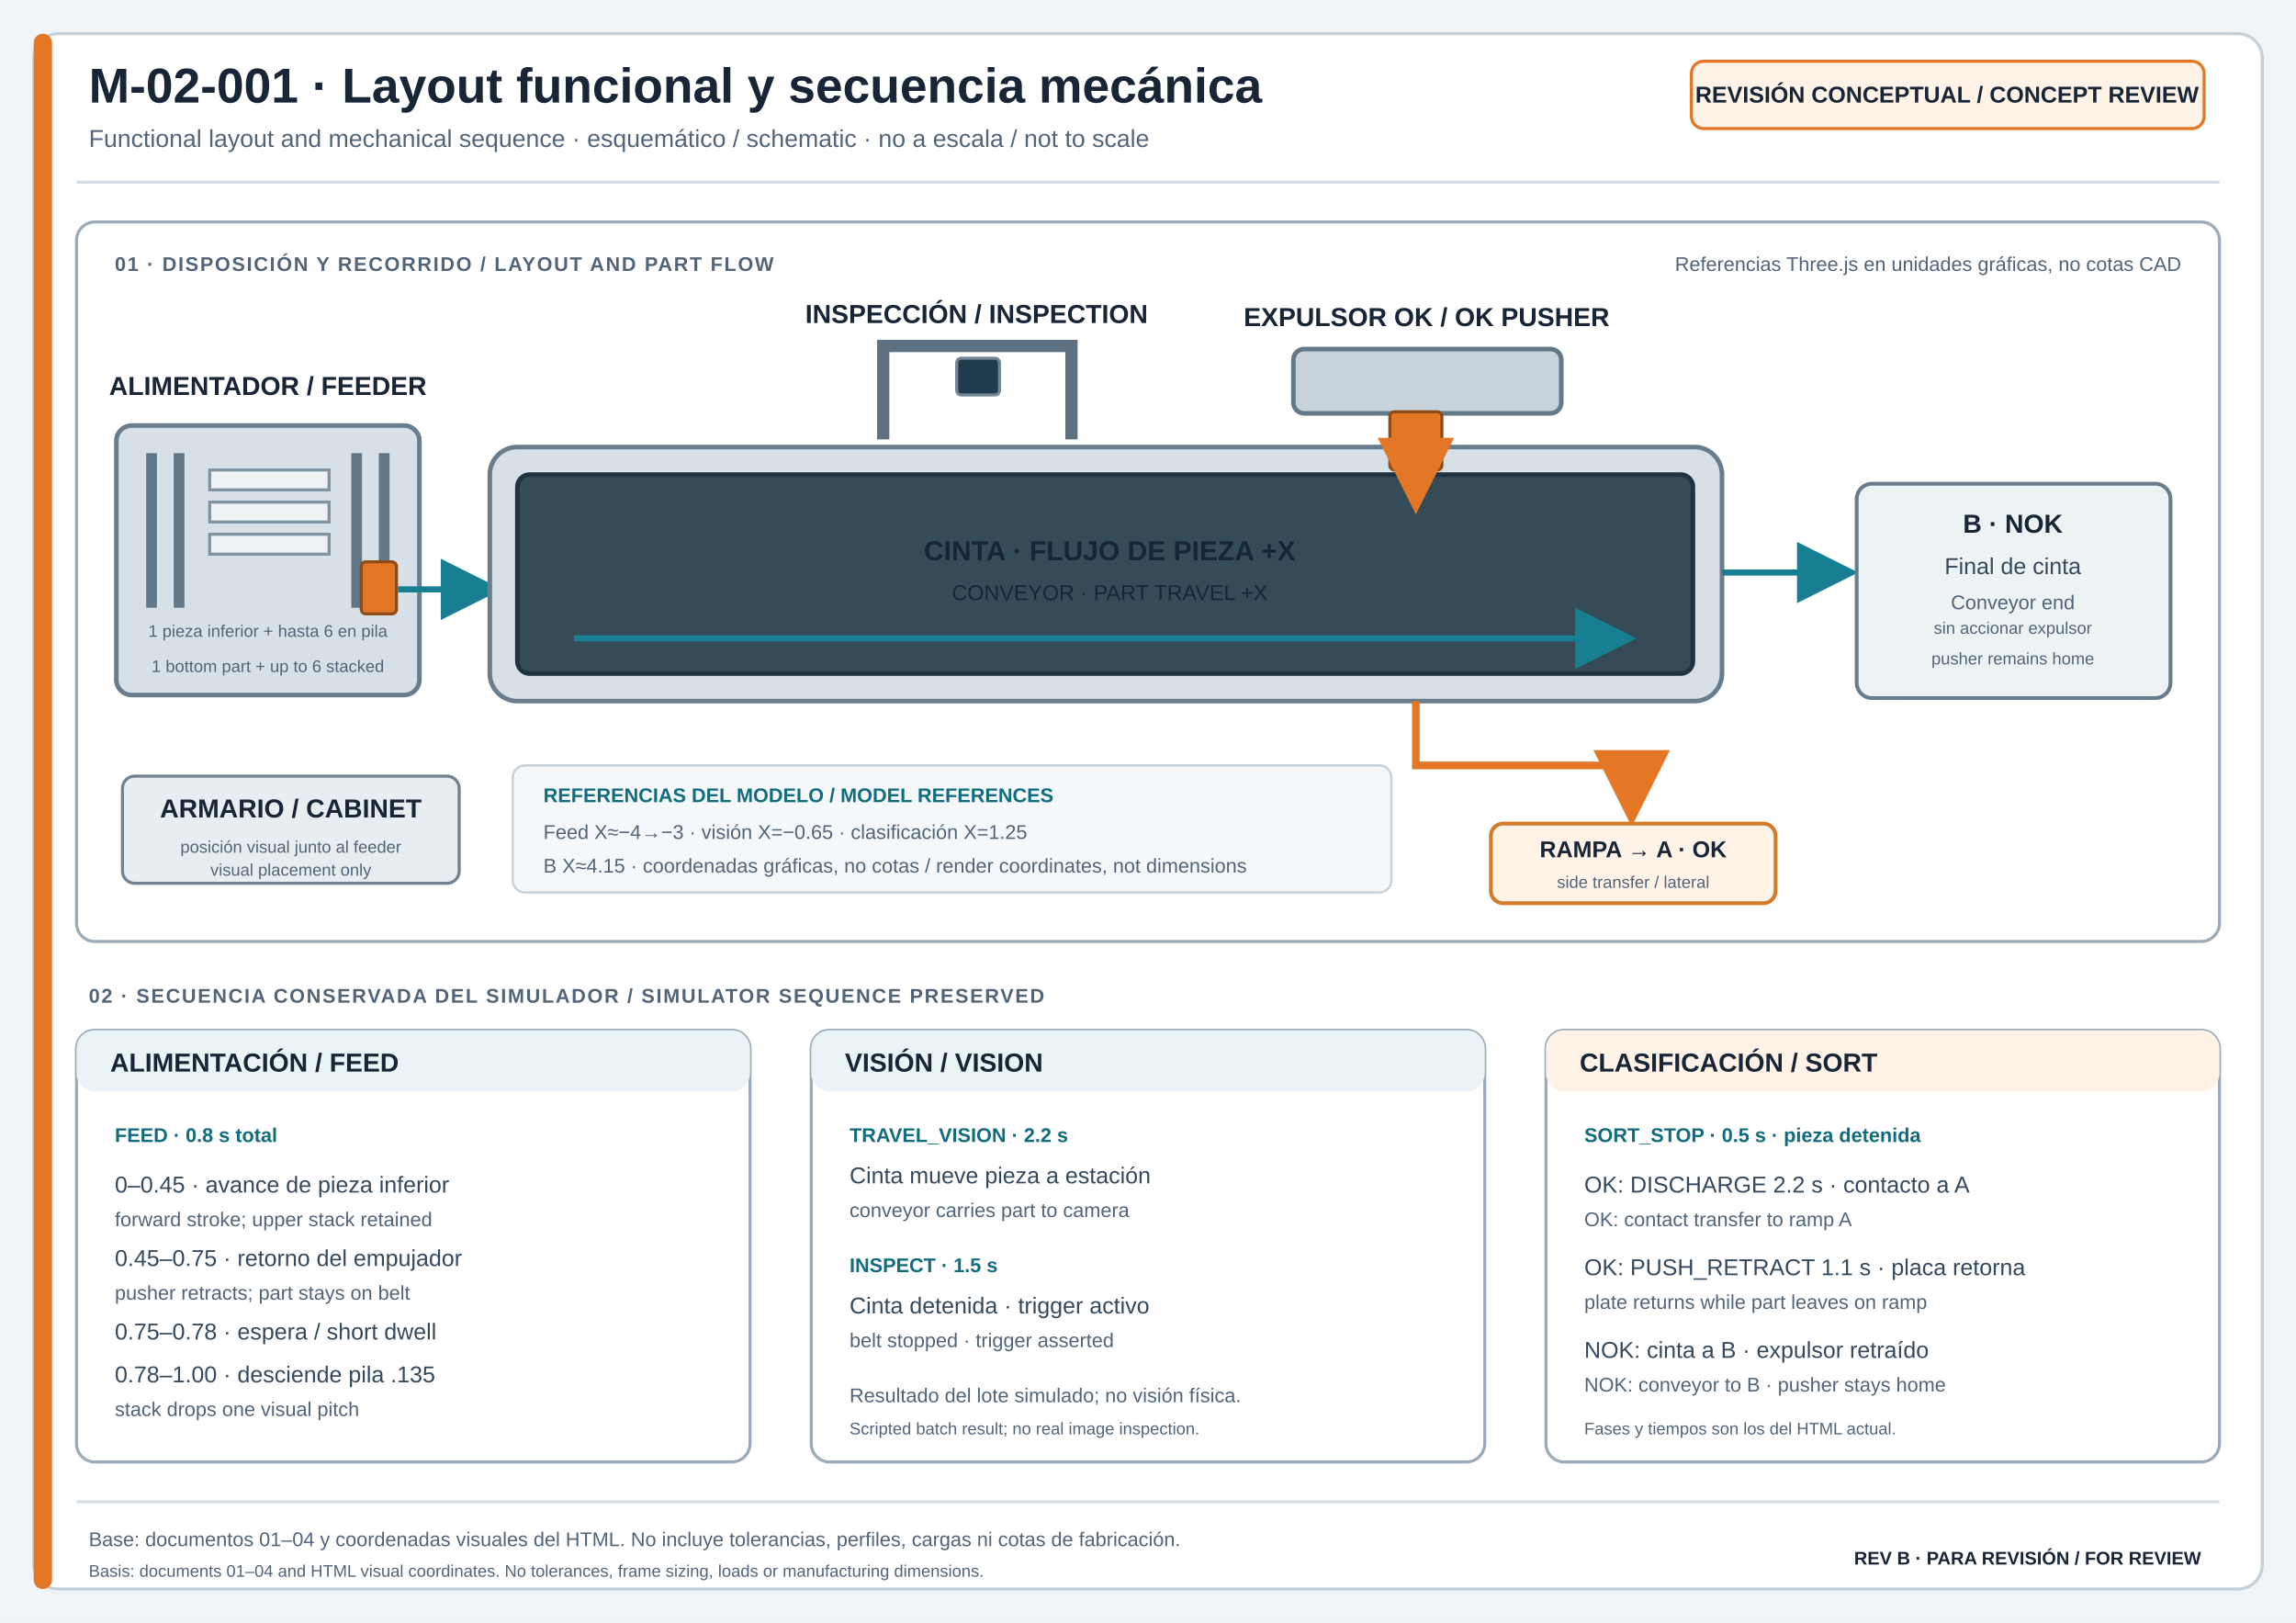
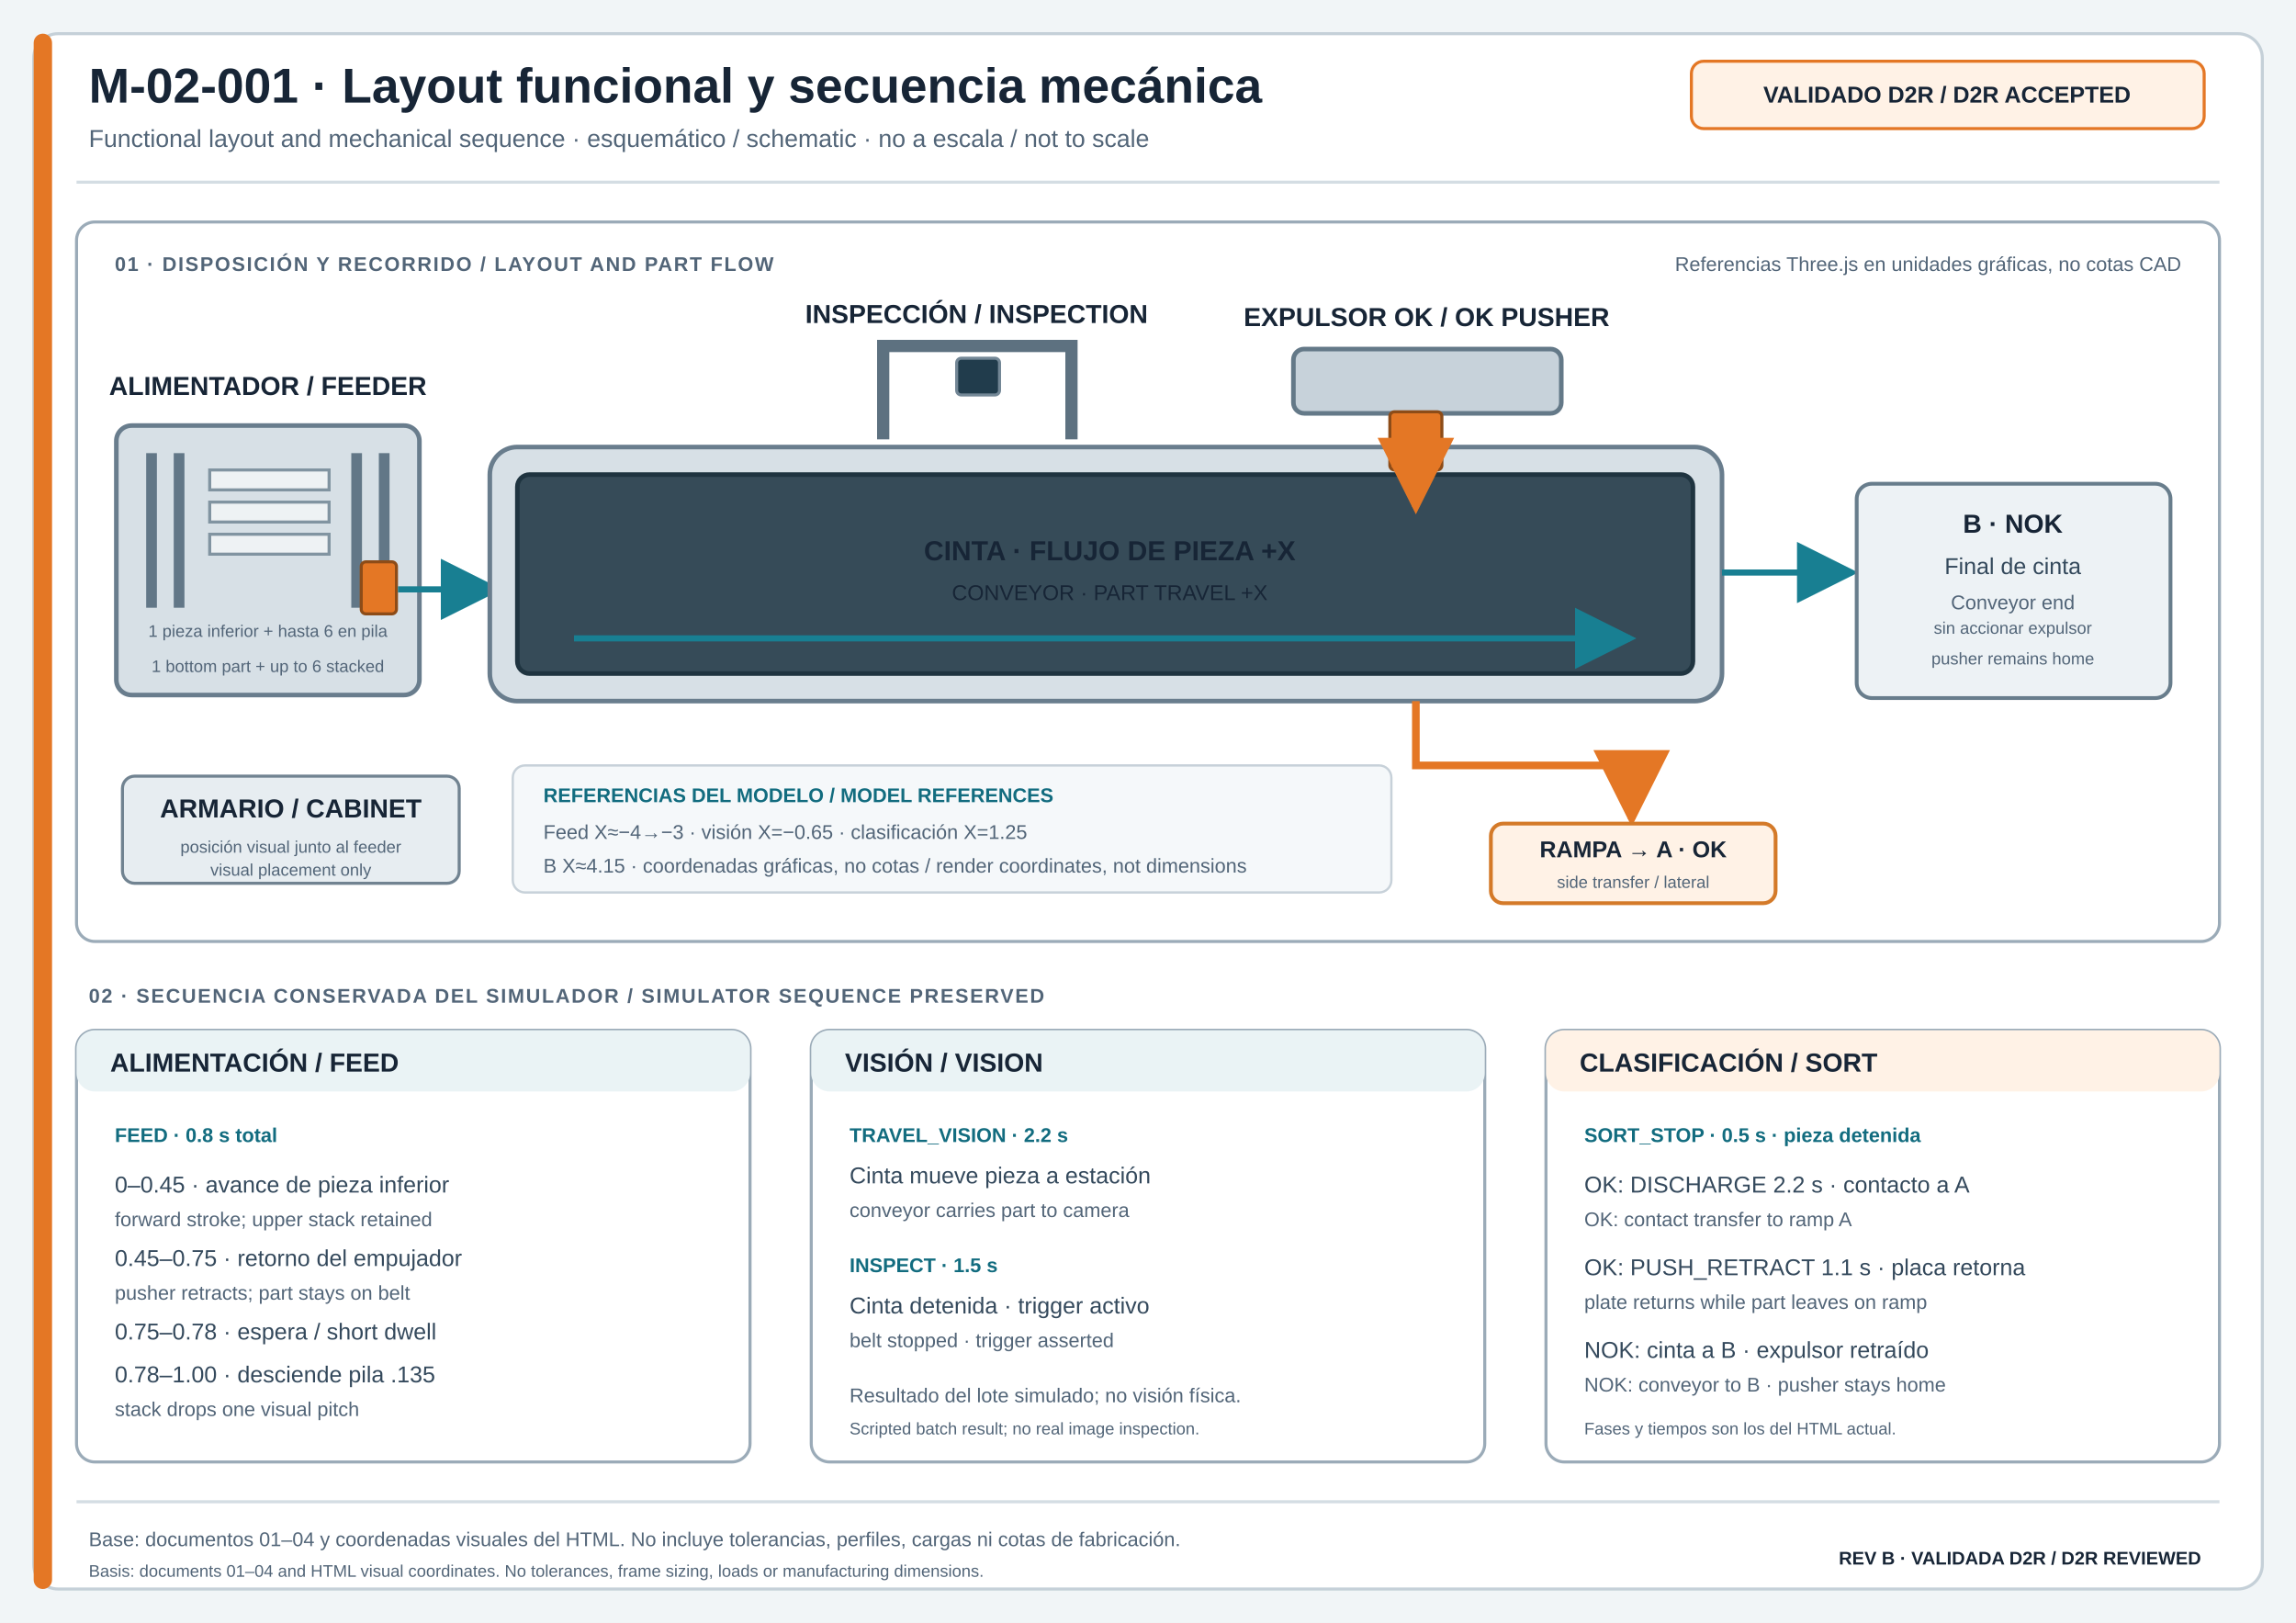
<svg xmlns="http://www.w3.org/2000/svg" width="1500" height="1060" viewBox="0 0 1500 1060" role="img" aria-labelledby="title desc" style="display:block;width:100%;height:auto">
  <defs>
    <marker id="arr" markerWidth="12" markerHeight="12" refX="10" refY="6" orient="auto">
      <path d="M1 1L11 6L1 11Z" fill="#187f92" />
    </marker>
    <marker id="arrO" markerWidth="12" markerHeight="12" refX="10" refY="6" orient="auto">
      <path d="M1 1L11 6L1 11Z" fill="#e47725" />
    </marker>
    <style>
    text{font-family:Arial,Helvetica,sans-serif;fill:#172536}.h1{font-size:32px;font-weight:700}.sub{font-size:16px;fill:#526578}.kicker{font-size:13px;font-weight:700;letter-spacing:1px;fill:#526578}.station{font-size:17px;font-weight:700}.body{font-size:15px;fill:#34495c}.small{font-size:13px;fill:#526578}.tiny{font-size:11px;fill:#526578}.tag{font-size:13px;font-weight:700;fill:#126c7f}.panel{fill:#fff;stroke:#9babb8;stroke-width:2}.subpanel{fill:#f5f8fa;stroke:#c7d1d9;stroke-width:1.5}.machine{fill:#d7e0e6;stroke:#697d8d;stroke-width:3}.belt{fill:#364b58;stroke:#1f3440;stroke-width:3}.signal{fill:none;stroke:#187f92;stroke-width:4;marker-end:url(#arr)}.okpath{fill:none;stroke:#e47725;stroke-width:5;marker-end:url(#arrO)}.leader{fill:none;stroke:#8496a4;stroke-width:2;stroke-dasharray:7 5}
  </style>
  </defs>
  <rect width="1500" height="1060" fill="#f1f5f7" />
  <rect x="22" y="22" width="1456" height="1016" rx="16" fill="#fff" stroke="#c5d0d8" stroke-width="2" />
  <rect x="22" y="22" width="12" height="1016" rx="6" fill="#e47725" />
  <text x="58" y="67" class="h1">M-02-001 · Layout funcional y secuencia mecánica</text>
  <text x="58" y="96" class="sub">Functional layout and mechanical sequence · esquemático / schematic · no a escala / not to scale</text>
  <rect x="1105" y="40" width="335" height="44" rx="8" fill="#fff2e6" stroke="#e47725" stroke-width="2" />
-   <text x="1272" y="67" text-anchor="middle" font-size="15" font-weight="700" fill="#8c4916">REVISIÓN CONCEPTUAL / CONCEPT REVIEW</text>
+   <text x="1272" y="67" text-anchor="middle" font-size="15" font-weight="700" fill="#8c4916">VALIDADO D2R / D2R ACCEPTED</text>
  <line x1="50" y1="119" x2="1450" y2="119" stroke="#d4dde3" stroke-width="2" />
  <rect x="50" y="145" width="1400" height="470" rx="12" class="panel" />
  <text x="75" y="177" class="kicker">01 · DISPOSICIÓN Y RECORRIDO / LAYOUT AND PART FLOW</text>
  <text x="1425" y="177" text-anchor="end" class="small">Referencias Three.js en unidades gráficas, no cotas CAD</text>
  <text x="175" y="258" text-anchor="middle" class="station">ALIMENTADOR / FEEDER</text>
  <rect x="76" y="278" width="198" height="176" rx="10" class="machine" />
  <path d="M99 296V397 M117 296V397 M233 296V397 M251 296V397" stroke="#627787" stroke-width="7" />
  <g fill="#eef2f4" stroke="#8194a1" stroke-width="2">
    <rect x="137" y="307" width="78" height="13" />
    <rect x="137" y="328" width="78" height="13" />
    <rect x="137" y="349" width="78" height="13" />
  </g>
  <rect x="236" y="367" width="23" height="34" rx="3" fill="#e47725" stroke="#8d4c18" stroke-width="2" />
  <text x="175" y="416" text-anchor="middle" class="tiny">1 pieza inferior + hasta 6 en pila</text>
  <text x="175" y="439" text-anchor="middle" class="tiny">1 bottom part + up to 6 stacked</text>
  <path d="M260 385H324" class="signal" />
  <rect x="320" y="292" width="805" height="166" rx="18" class="machine" />
  <rect x="338" y="310" width="768" height="130" rx="8" class="belt" />
  <text x="725" y="366" text-anchor="middle" font-size="18" font-weight="700" fill="#fff">CINTA · FLUJO DE PIEZA +X</text>
  <text x="725" y="392" text-anchor="middle" font-size="14" fill="#d8e3e8">CONVEYOR · PART TRAVEL +X</text>
  <path d="M375 417H1065" class="signal" />
  <path d="M577 287V226H700V287" fill="none" stroke="#5d7180" stroke-width="8" />
  <rect x="625" y="234" width="28" height="24" rx="3" fill="#213c4c" stroke="#738796" stroke-width="2" />
  <text x="638" y="211" text-anchor="middle" class="station">INSPECCIÓN / INSPECTION</text>
  <rect x="845" y="228" width="175" height="42" rx="7" fill="#c7d2da" stroke="#647988" stroke-width="3" />
  <rect x="908" y="269" width="34" height="38" rx="3" fill="#e47725" stroke="#8d4c18" stroke-width="2" />
  <text x="932" y="213" text-anchor="middle" class="station">EXPULSOR OK / OK PUSHER</text>
  <path d="M925 304V331" class="okpath" />
  <path d="M925 458V500H1066V535" class="okpath" />
  <rect x="974" y="538" width="186" height="52" rx="8" fill="#fff2e6" stroke="#d47a29" stroke-width="2.5" />
  <text x="1067" y="560" text-anchor="middle" font-size="15" font-weight="700">RAMPA → A · OK</text>
  <text x="1067" y="580" text-anchor="middle" class="tiny">side transfer / lateral</text>
  <path d="M1125 374H1210" class="signal" />
  <rect x="1213" y="316" width="205" height="140" rx="10" fill="#edf2f5" stroke="#687d8c" stroke-width="2.5" />
  <text x="1315" y="348" text-anchor="middle" class="station">B · NOK</text>
  <text x="1315" y="375" text-anchor="middle" class="body">Final de cinta</text>
  <text x="1315" y="398" text-anchor="middle" class="small">Conveyor end</text>
  <text x="1315" y="414" text-anchor="middle" class="tiny">sin accionar expulsor</text>
  <text x="1315" y="434" text-anchor="middle" class="tiny">pusher remains home</text>
  <rect x="80" y="507" width="220" height="70" rx="8" fill="#e7edf1" stroke="#718391" stroke-width="2" />
  <text x="190" y="534" text-anchor="middle" class="station">ARMARIO / CABINET</text>
  <text x="190" y="557" text-anchor="middle" class="tiny">posición visual junto al feeder</text>
  <text x="190" y="572" text-anchor="middle" class="tiny">visual placement only</text>
  <rect x="335" y="500" width="574" height="83" rx="8" class="subpanel" />
  <text x="355" y="524" class="tag">REFERENCIAS DEL MODELO / MODEL REFERENCES</text>
  <text x="355" y="548" class="small">Feed X≈−4→−3 · visión X=−0.65 · clasificación X=1.25</text>
  <text x="355" y="570" class="small">B X≈4.15 · coordenadas gráficas, no cotas / render coordinates, not dimensions</text>
  <text x="58" y="655" class="kicker">02 · SECUENCIA CONSERVADA DEL SIMULADOR / SIMULATOR SEQUENCE PRESERVED</text>
  <rect x="50" y="673" width="440" height="282" rx="12" class="panel" />
  <rect x="50" y="673" width="440" height="40" rx="12" fill="#eaf3f5" />
  <text x="72" y="700" class="station">ALIMENTACIÓN / FEED</text>
  <text x="75" y="746" class="tag">FEED · 0.8 s total</text>
  <text x="75" y="779" class="body">0–0.45 · avance de pieza inferior</text>
  <text x="75" y="801" class="small">forward stroke; upper stack retained</text>
  <text x="75" y="827" class="body">0.45–0.75 · retorno del empujador</text>
  <text x="75" y="849" class="small">pusher retracts; part stays on belt</text>
  <text x="75" y="875" class="body">0.75–0.78 · espera / short dwell</text>
  <text x="75" y="903" class="body">0.78–1.00 · desciende pila .135</text>
  <text x="75" y="925" class="small">stack drops one visual pitch</text>
  <rect x="530" y="673" width="440" height="282" rx="12" class="panel" />
  <rect x="530" y="673" width="440" height="40" rx="12" fill="#eaf3f5" />
  <text x="552" y="700" class="station">VISIÓN / VISION</text>
  <text x="555" y="746" class="tag">TRAVEL_VISION · 2.2 s</text>
  <text x="555" y="773" class="body">Cinta mueve pieza a estación</text>
  <text x="555" y="795" class="small">conveyor carries part to camera</text>
  <text x="555" y="831" class="tag">INSPECT · 1.5 s</text>
  <text x="555" y="858" class="body">Cinta detenida · trigger activo</text>
  <text x="555" y="880" class="small">belt stopped · trigger asserted</text>
  <text x="555" y="916" class="small">Resultado del lote simulado; no visión física.</text>
  <text x="555" y="937" class="tiny">Scripted batch result; no real image inspection.</text>
  <rect x="1010" y="673" width="440" height="282" rx="12" class="panel" />
  <rect x="1010" y="673" width="440" height="40" rx="12" fill="#fff2e6" />
  <text x="1032" y="700" class="station">CLASIFICACIÓN / SORT</text>
  <text x="1035" y="746" class="tag">SORT_STOP · 0.5 s · pieza detenida</text>
  <text x="1035" y="779" class="body">OK: DISCHARGE 2.2 s · contacto a A</text>
  <text x="1035" y="801" class="small">OK: contact transfer to ramp A</text>
  <text x="1035" y="833" class="body">OK: PUSH_RETRACT 1.1 s · placa retorna</text>
  <text x="1035" y="855" class="small">plate returns while part leaves on ramp</text>
  <text x="1035" y="887" class="body">NOK: cinta a B · expulsor retraído</text>
  <text x="1035" y="909" class="small">NOK: conveyor to B · pusher stays home</text>
  <text x="1035" y="937" class="tiny">Fases y tiempos son los del HTML actual.</text>
  <line x1="50" y1="981" x2="1450" y2="981" stroke="#d4dde3" stroke-width="2" />
  <text x="58" y="1010" class="small">Base: documentos 01–04 y coordenadas visuales del HTML. No incluye tolerancias, perfiles, cargas ni cotas de fabricación.</text>
  <text x="58" y="1030" class="tiny">Basis: documents 01–04 and HTML visual coordinates. No tolerances, frame sizing, loads or manufacturing dimensions.</text>
-   <text x="1438" y="1022" text-anchor="end" font-size="12" font-weight="700" fill="#ad5e1e">REV B · PARA REVISIÓN / FOR REVIEW</text>
+   <text x="1438" y="1022" text-anchor="end" font-size="12" font-weight="700" fill="#ad5e1e">REV B · VALIDADA D2R / D2R REVIEWED</text>
</svg>
